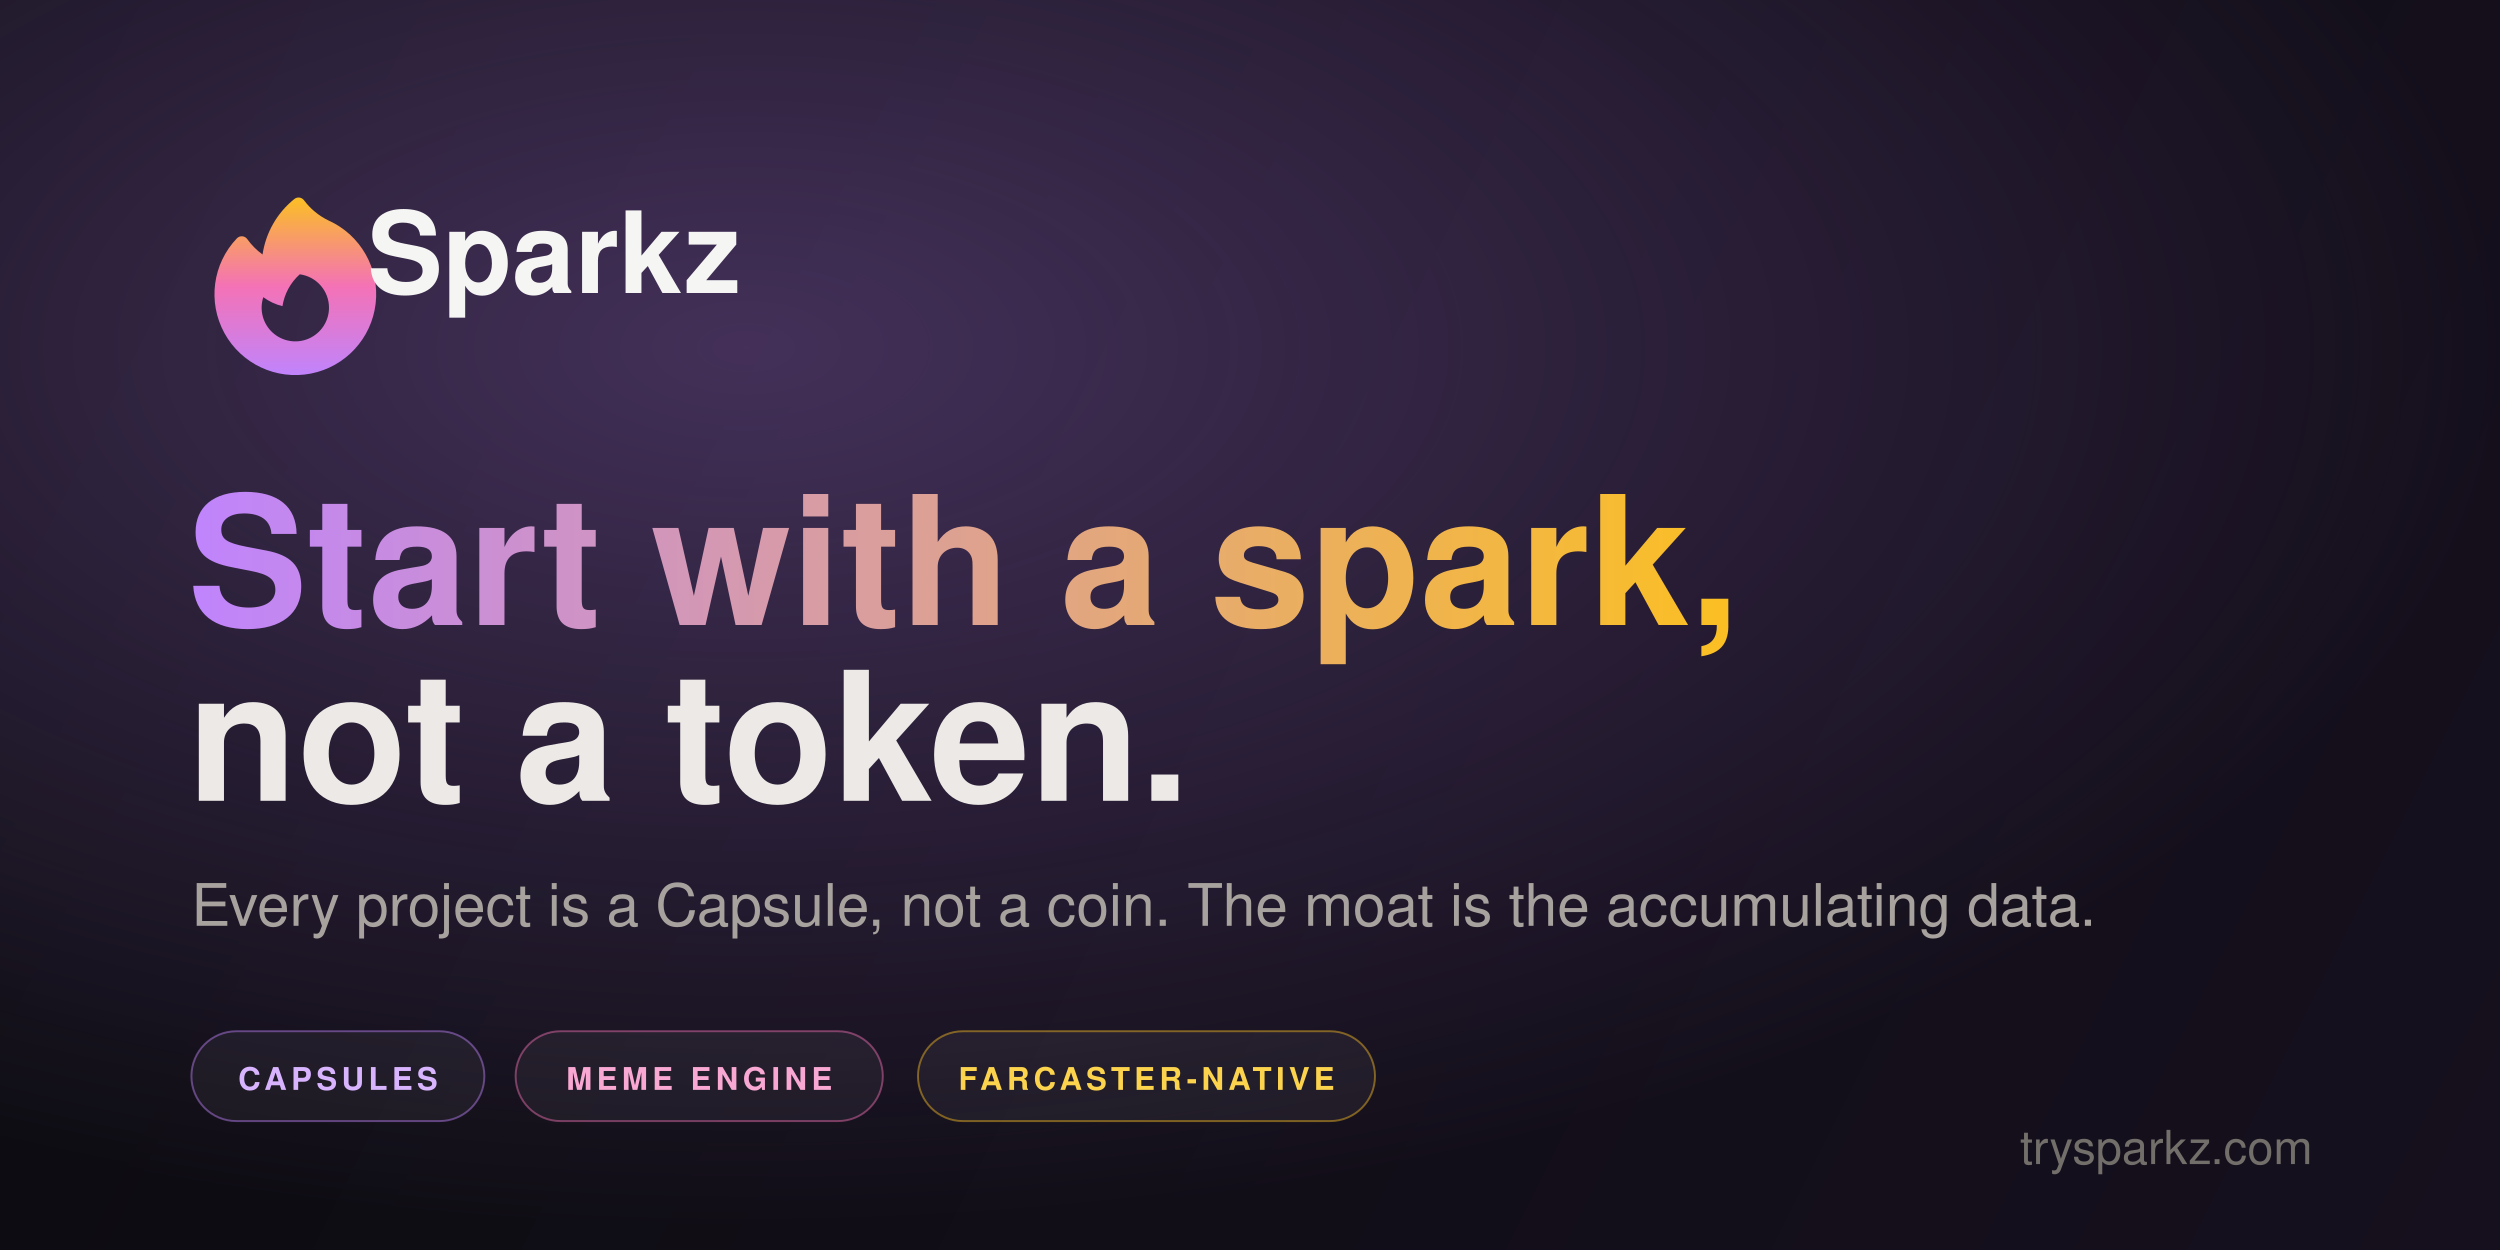
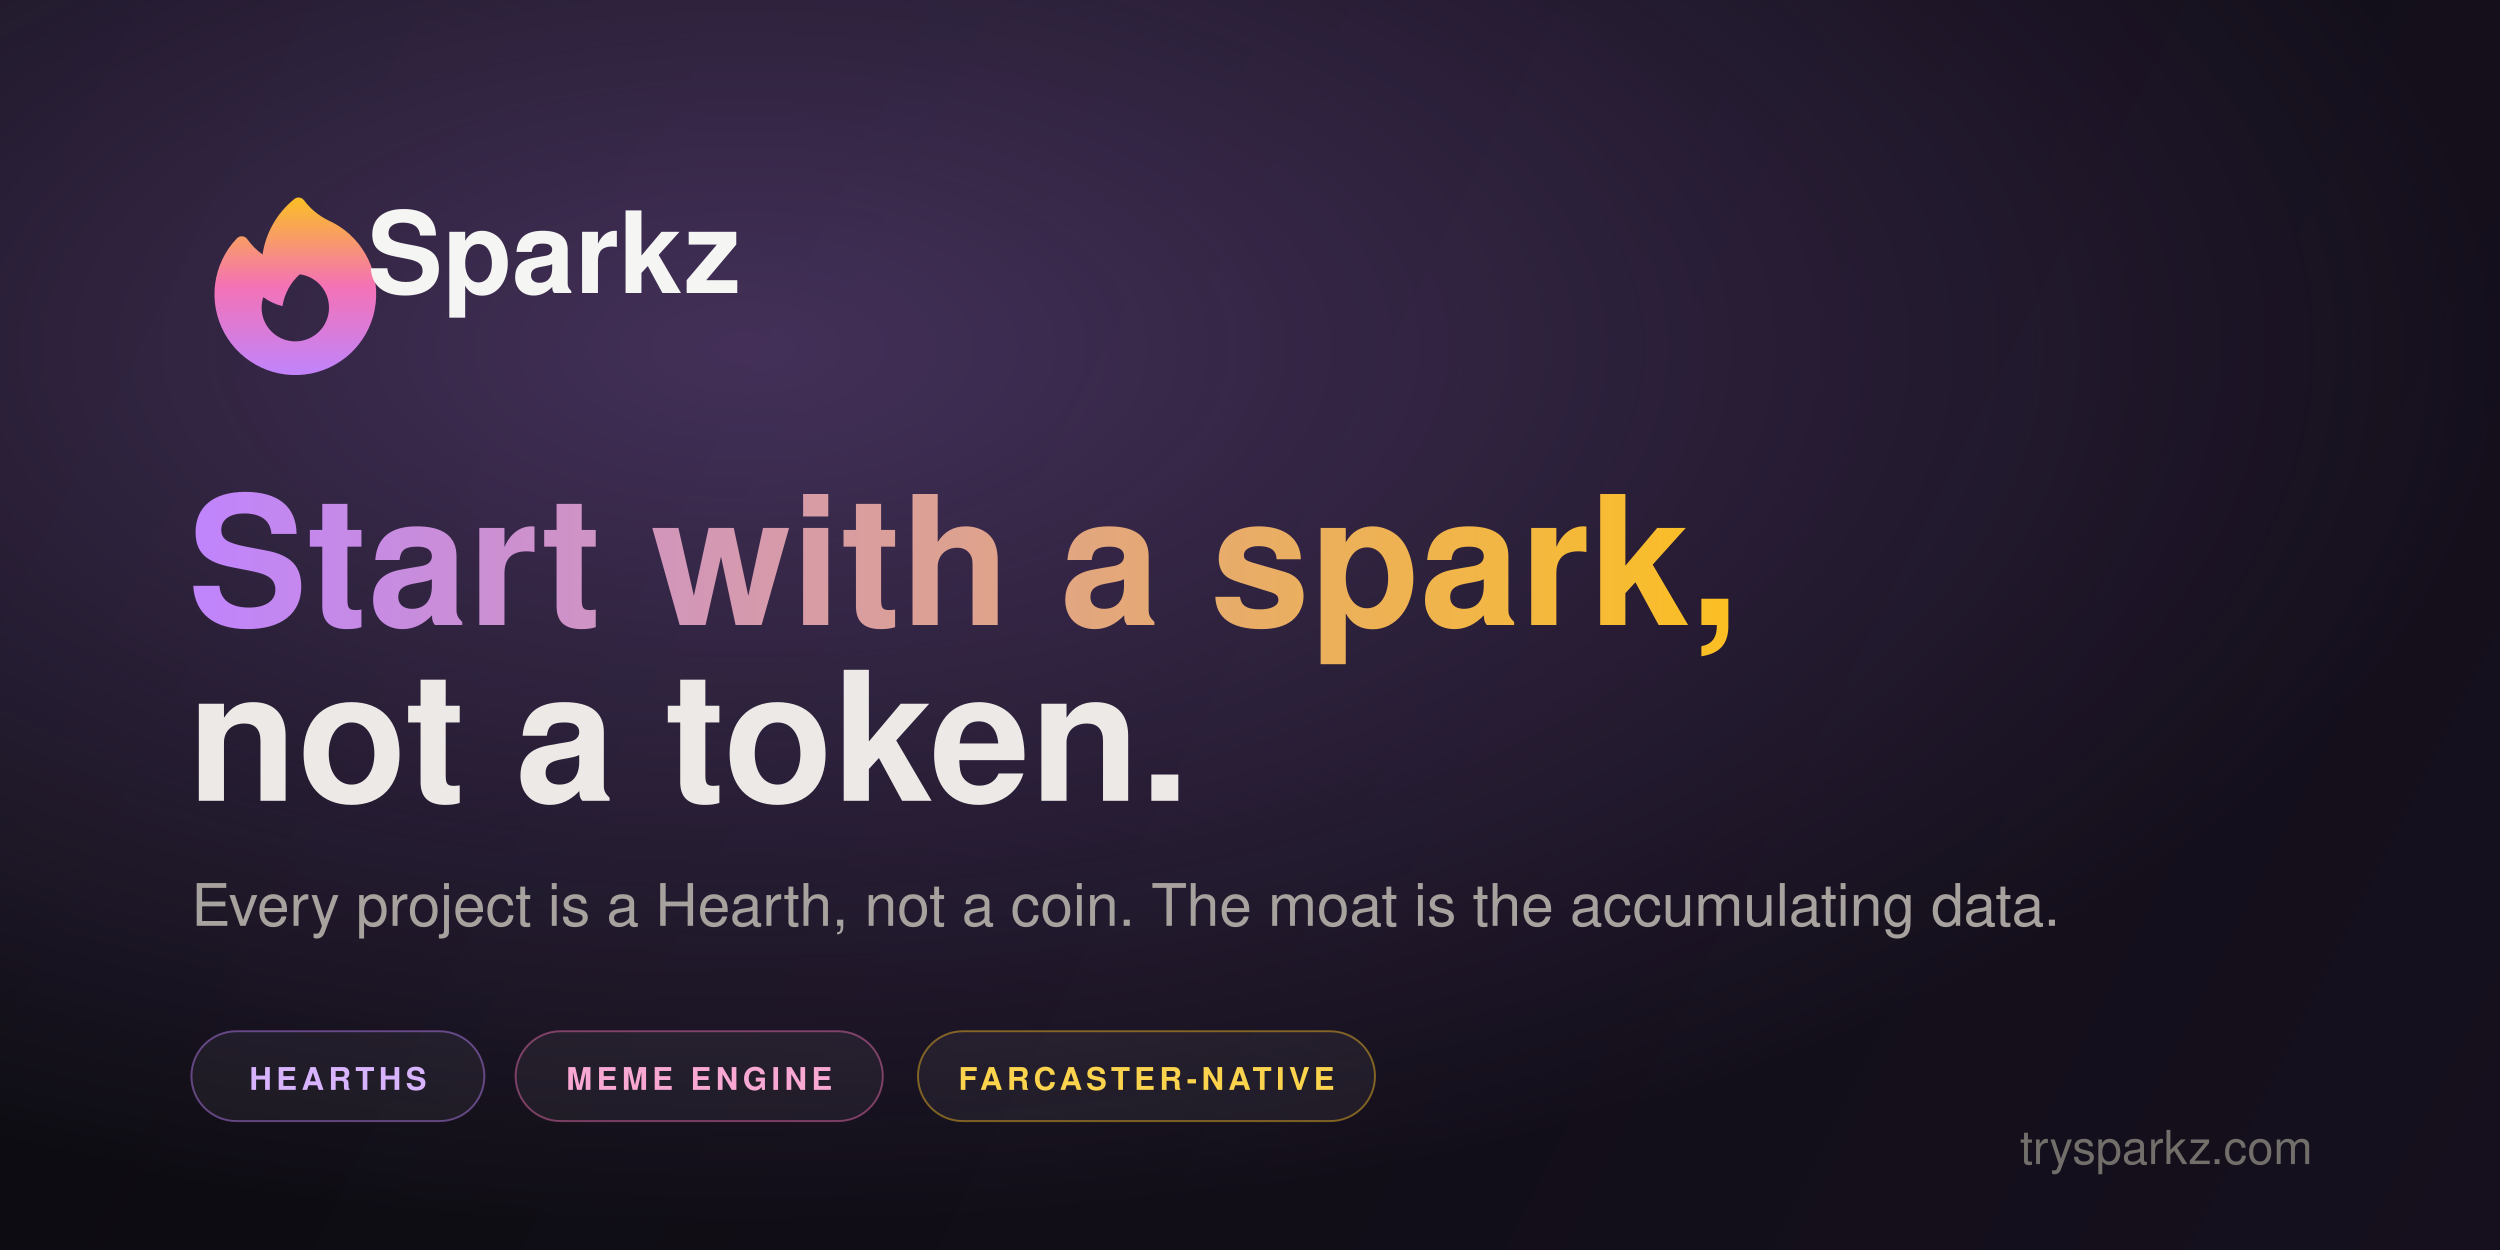
<svg xmlns="http://www.w3.org/2000/svg" width="1280" height="640" viewBox="0 0 1280 640" fill="none" role="img" aria-label="Sparkz - start with a spark, not a token">
  <defs>
    <linearGradient id="bg" x1="0" y1="0" x2="1280" y2="640" gradientUnits="userSpaceOnUse">
      <stop offset="0" stop-color="#0b0b0f" />
      <stop offset="1" stop-color="#16101e" />
    </linearGradient>
    <linearGradient id="spark" x1="0" y1="0" x2="1" y2="0">
      <stop offset="0" stop-color="#c084fc" />
      <stop offset="1" stop-color="#fbbf24" />
    </linearGradient>
    <linearGradient id="flame" x1="0" y1="0" x2="0" y2="1">
      <stop offset="0" stop-color="#fbbf24" />
      <stop offset="0.5" stop-color="#f472b6" />
      <stop offset="1" stop-color="#c084fc" />
    </linearGradient>
    <radialGradient id="glow" cx="0.3" cy="0.28" r="0.7">
      <stop offset="0" stop-color="#c084fc" stop-opacity="0.3" />
      <stop offset="1" stop-color="#c084fc" stop-opacity="0" />
    </radialGradient>
    <style>
      .wm { font-family: 'Space Grotesk','Segoe UI',Helvetica,Arial,sans-serif; font-weight: 700; }
      .body { font-family: 'Space Grotesk','Segoe UI',Helvetica,Arial,sans-serif; font-weight: 500; }
      .chip { font-family: 'Space Grotesk','Segoe UI',Helvetica,Arial,sans-serif; font-weight: 600; letter-spacing: 0.14em; }
    </style>
  </defs>
  <rect width="1280" height="640" fill="url(#bg)" />
  <rect width="1280" height="640" fill="url(#glow)" />
  <g transform="translate(96 92) scale(4.6)">
    <path fill="url(#flame)" fill-rule="evenodd" clip-rule="evenodd" d="M12.963 2.286a.75.75 0 0 0-1.071-.136 9.742 9.742 0 0 0-3.539 6.176 7.547 7.547 0 0 1-1.705-1.715.75.75 0 0 0-1.152-.082A9 9 0 1 0 15.68 4.534a7.46 7.46 0 0 1-2.717-2.248ZM15.75 14.25a3.75 3.75 0 1 1-7.313-1.172c.628.465 1.35.81 2.133 1a5.99 5.99 0 0 1 1.925-3.546 3.75 3.75 0 0 1 3.255 3.718Z" />
  </g>
  <text x="188" y="150" class="wm" font-size="58" fill="#f5f5f4">Sparkz</text>
  <text x="96" y="320" class="wm" font-size="92" fill="url(#spark)">Start with a spark,</text>
  <text x="96" y="410" class="wm" font-size="92" fill="#ece9e6">not a token.</text>
-   <text x="98" y="474" class="body" font-size="30" fill="#a8a29e">Every project is a Capsule, not a coin. The moat is the accumulating data.</text>
+   <text x="98" y="474" class="body" font-size="30" fill="#a8a29e">Every project is a Hearth, not a coin. The moat is the accumulating data.</text>
  <g transform="translate(98 528)">
    <rect x="0" y="0" width="150" height="46" rx="23" fill="#ffffff" fill-opacity="0.05" stroke="#c084fc" stroke-opacity="0.45" />
-     <text x="75" y="30" class="chip" font-size="16" fill="#d8b4fe" text-anchor="middle">CAPSULES</text>
+     <text x="75" y="30" class="chip" font-size="16" fill="#d8b4fe" text-anchor="middle">HEARTHS</text>
    <rect x="166" y="0" width="188" height="46" rx="23" fill="#ffffff" fill-opacity="0.05" stroke="#f472b6" stroke-opacity="0.45" />
    <text x="260" y="30" class="chip" font-size="16" fill="#f9a8d4" text-anchor="middle">MEME ENGINE</text>
    <rect x="372" y="0" width="234" height="46" rx="23" fill="#ffffff" fill-opacity="0.05" stroke="#fbbf24" stroke-opacity="0.45" />
    <text x="489" y="30" class="chip" font-size="16" fill="#fcd34d" text-anchor="middle">FARCASTER-NATIVE</text>
  </g>
  <text x="1184" y="596" class="body" font-size="24" fill="#726f6b" text-anchor="end">trysparkz.com</text>
</svg>
